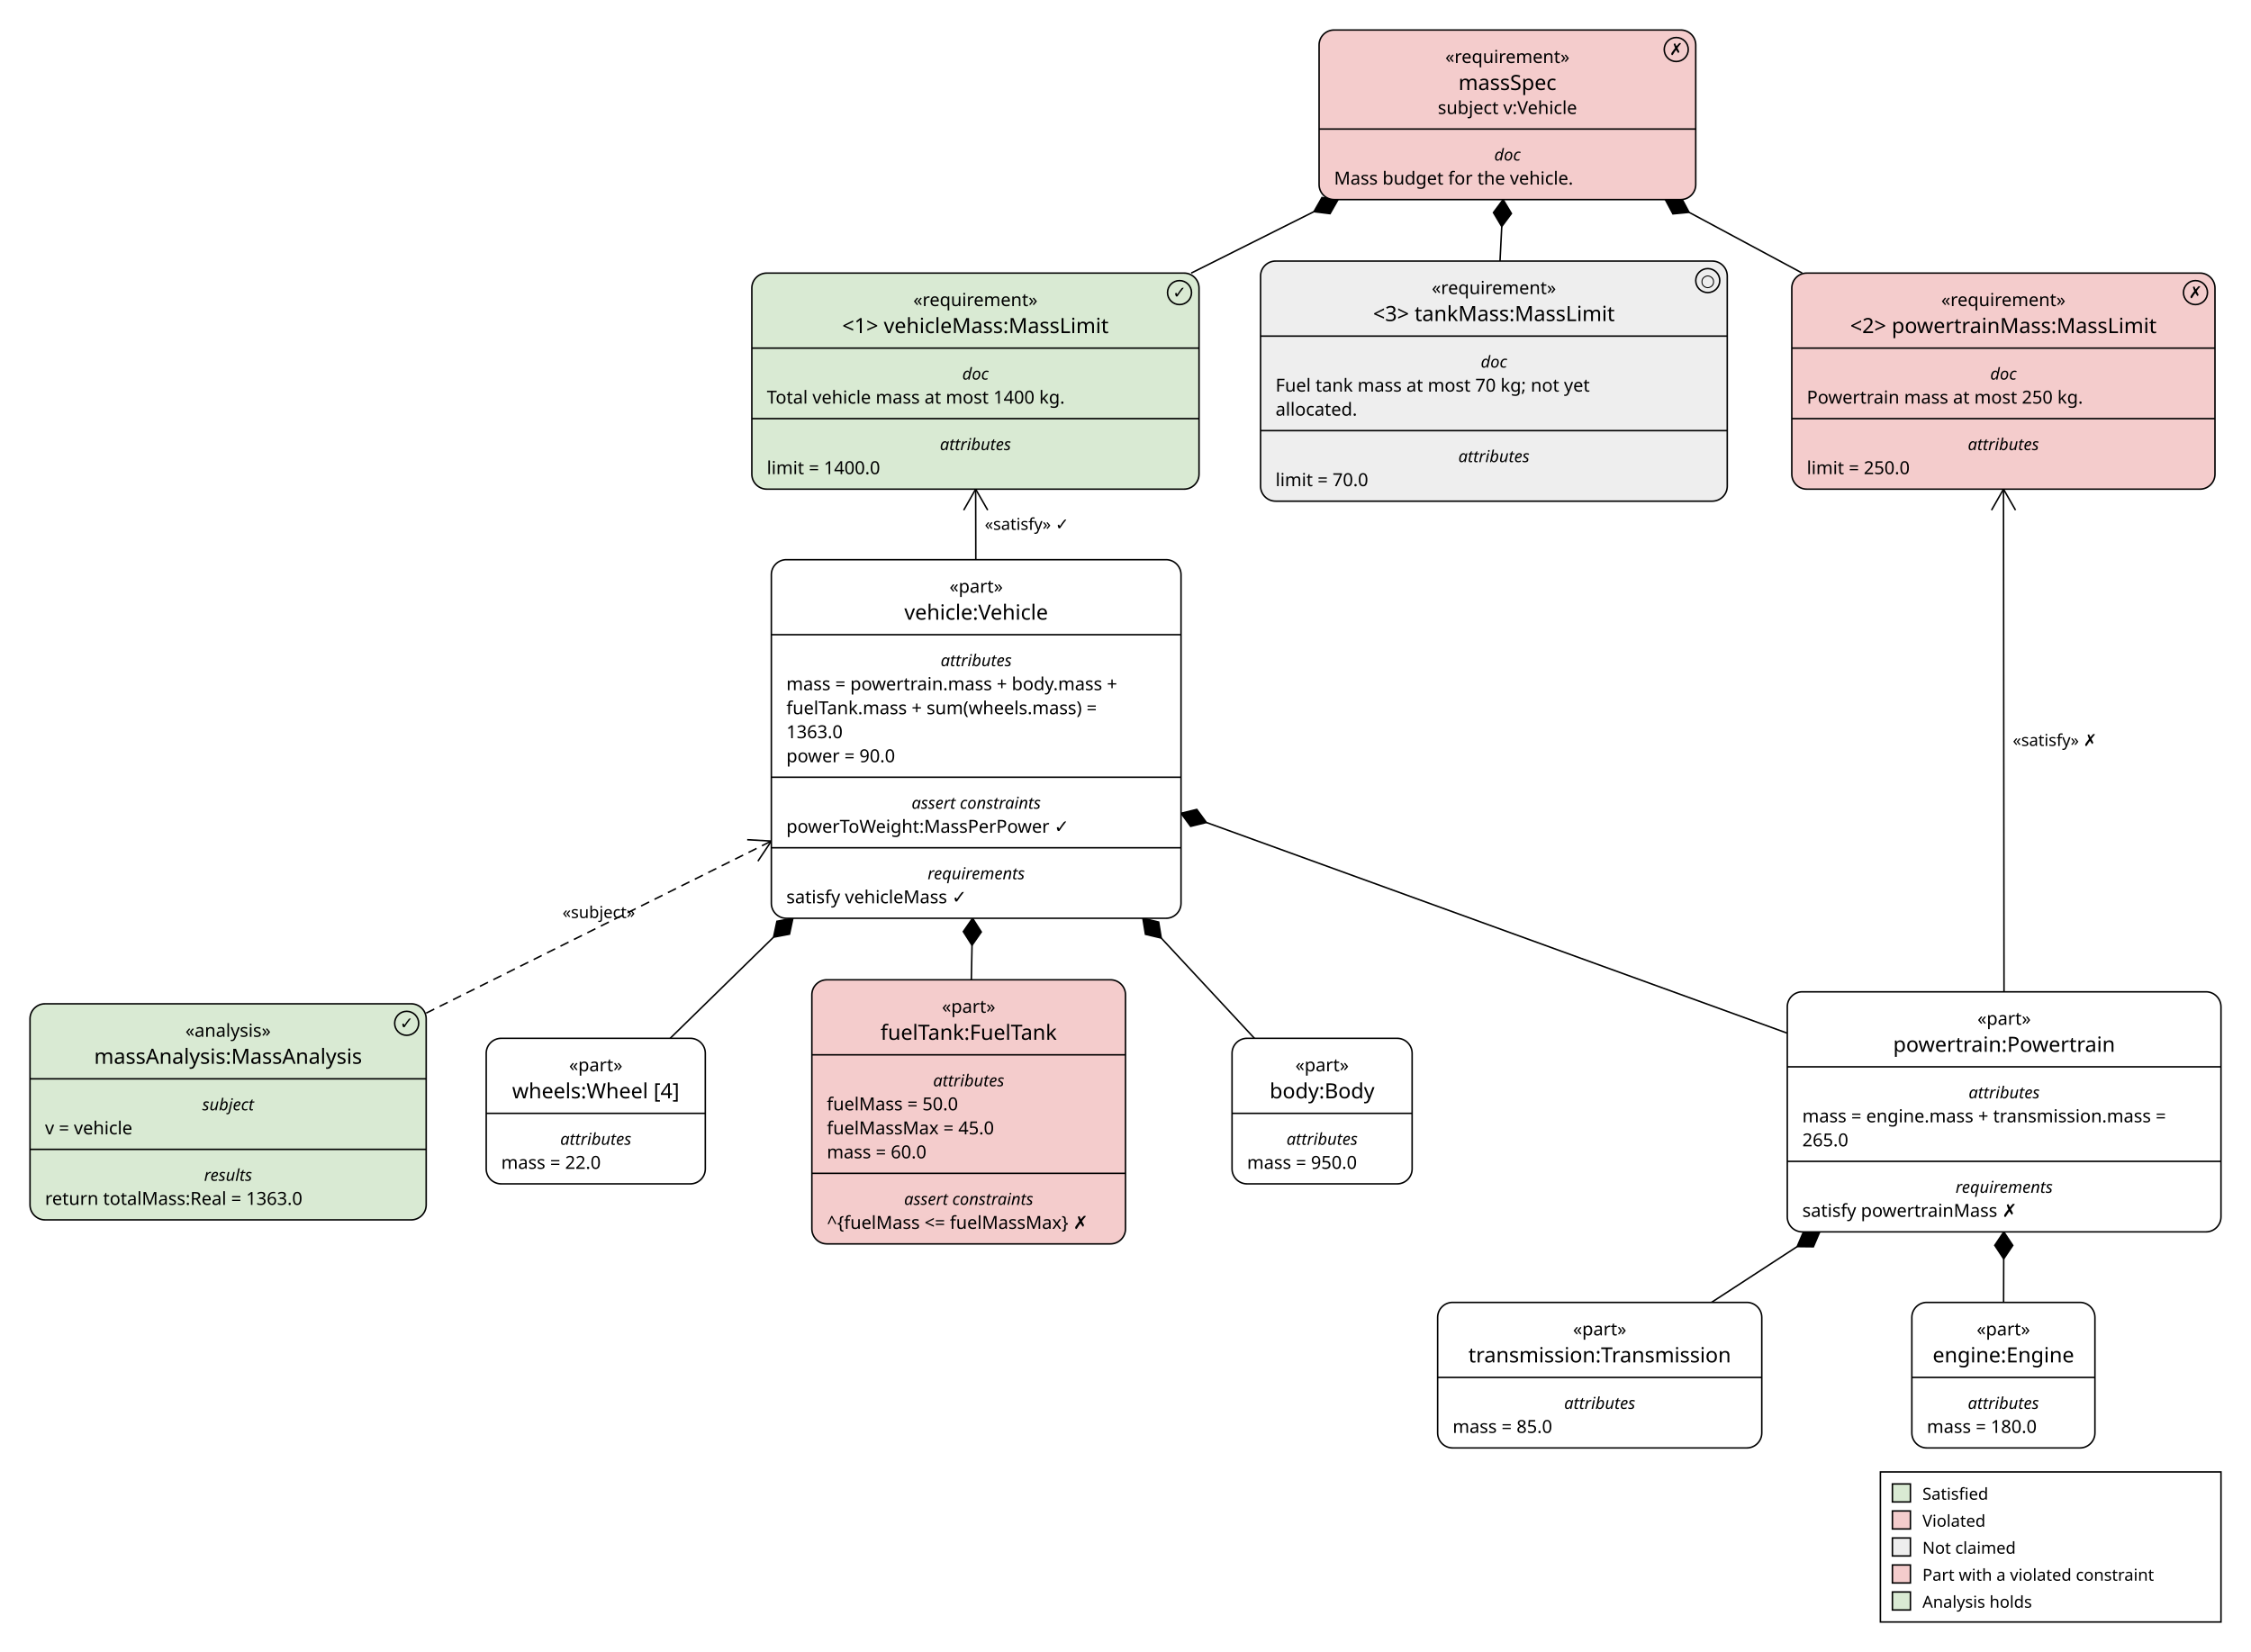
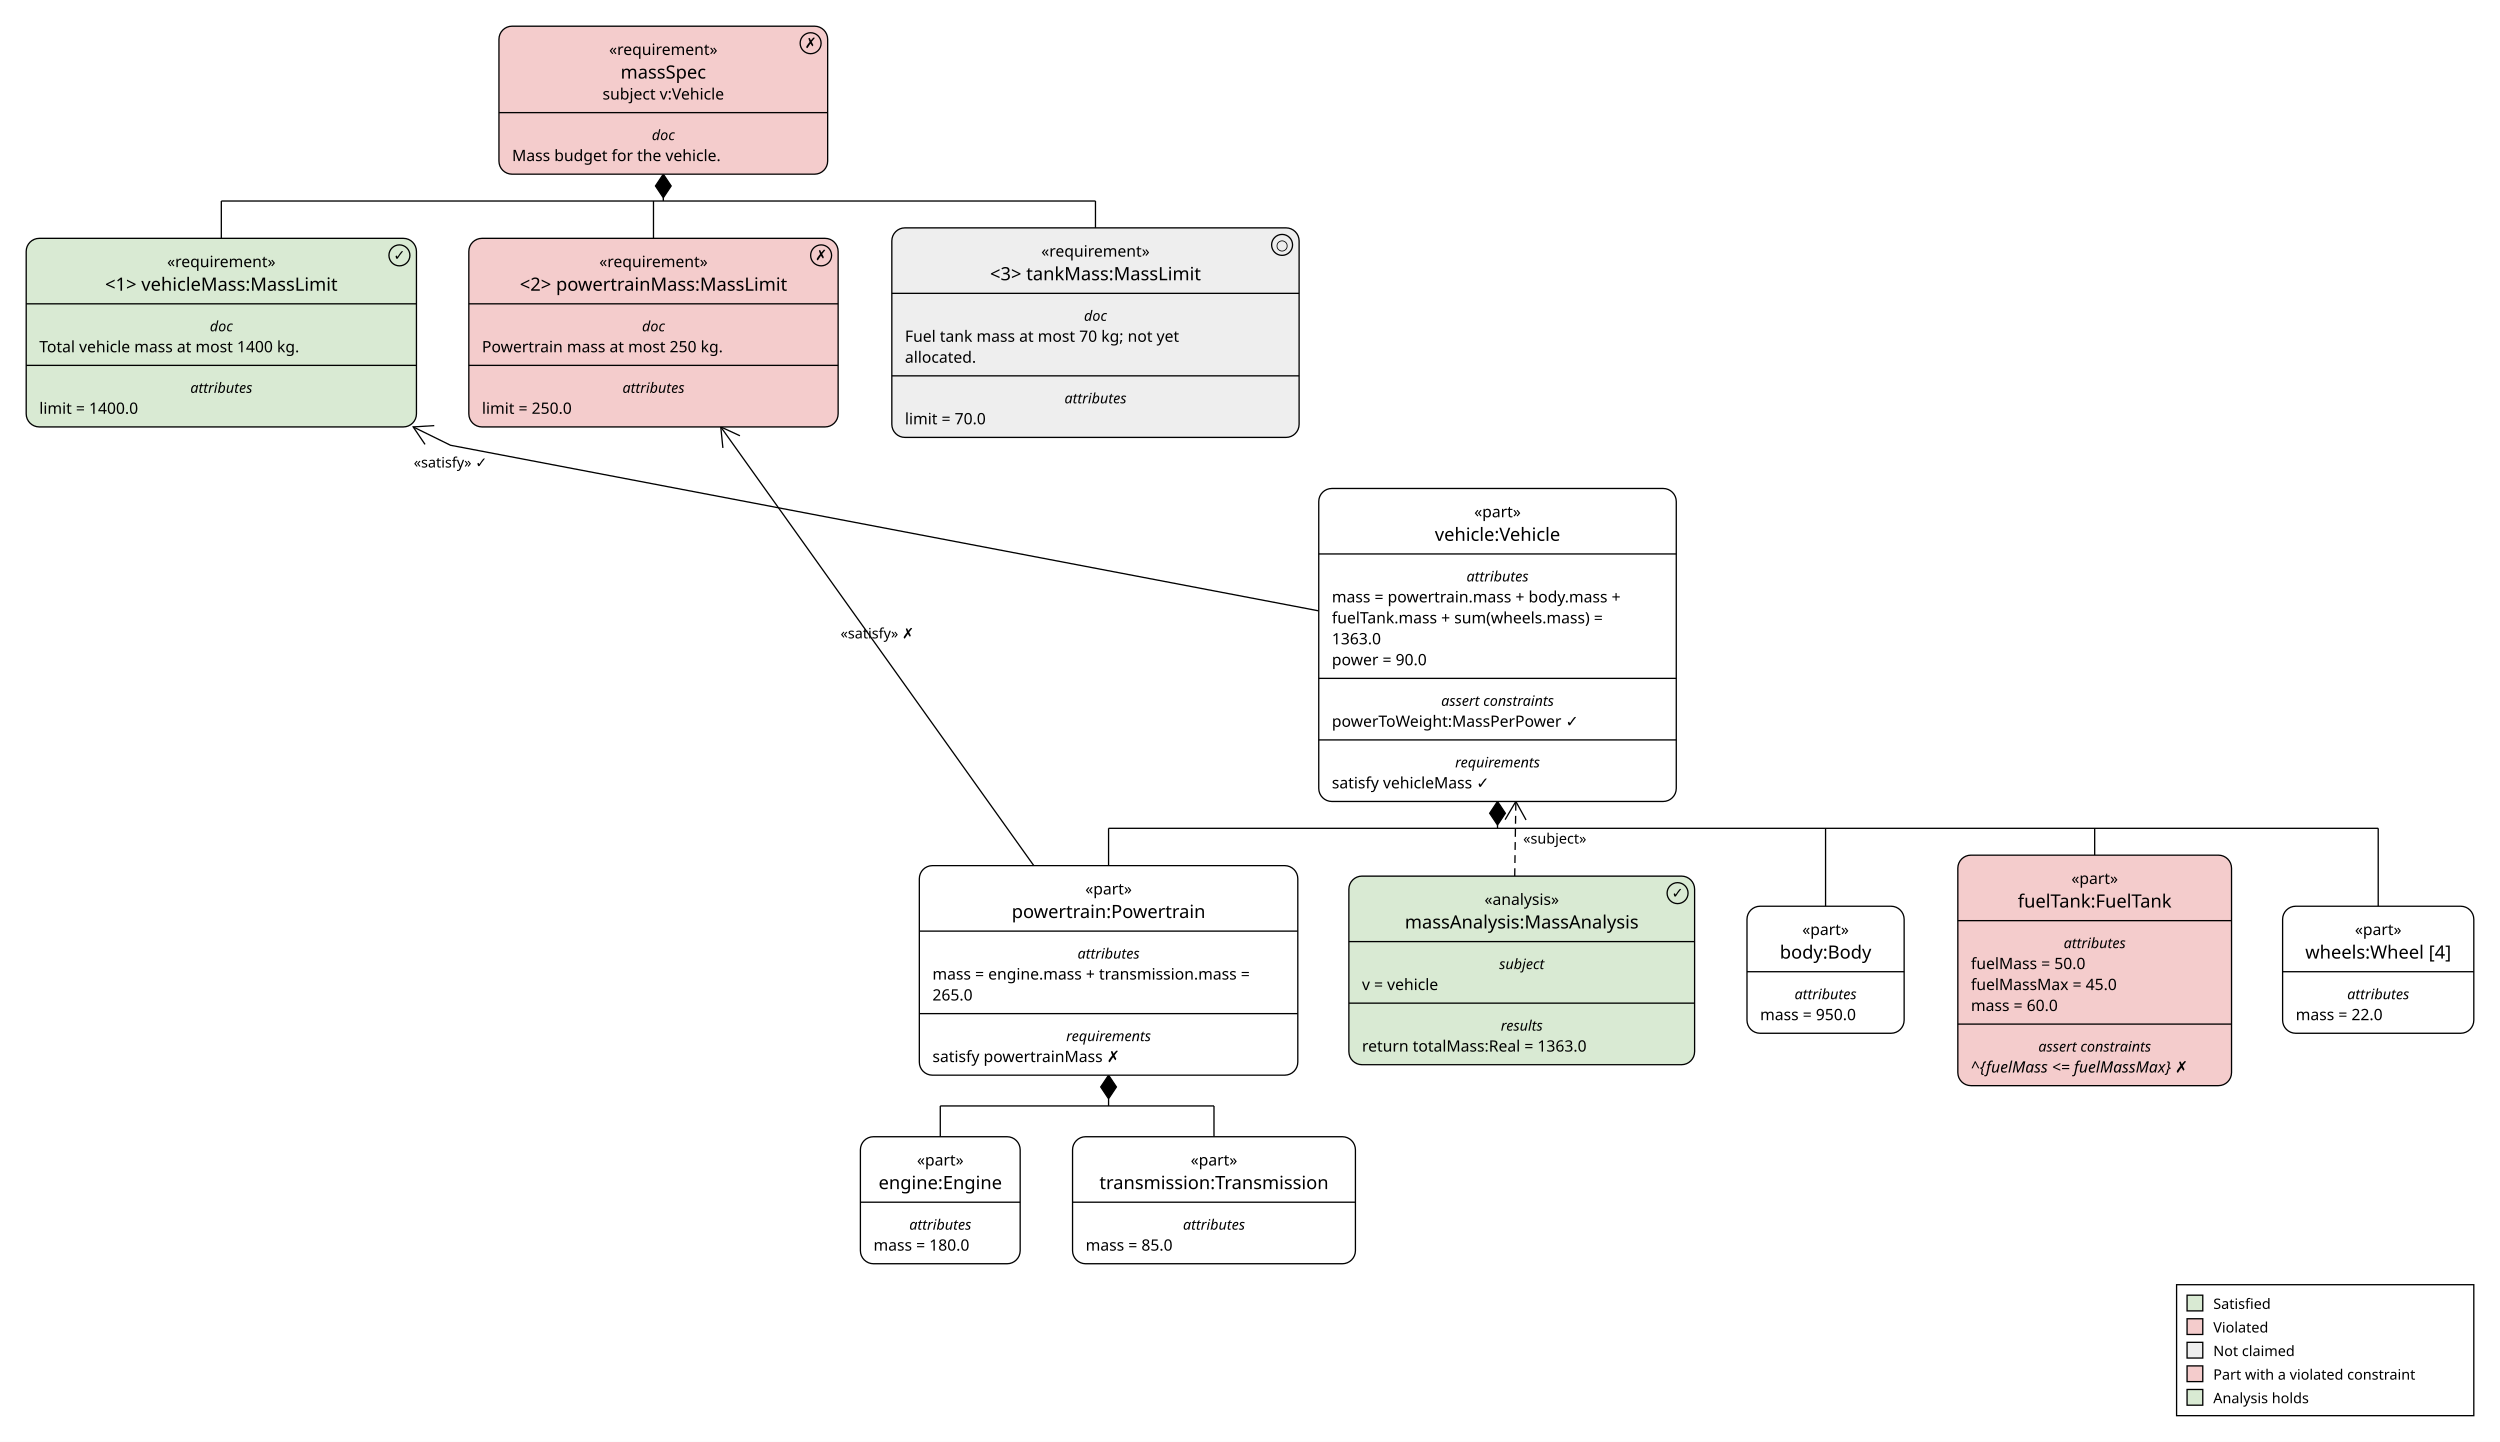
- <svg xmlns="http://www.w3.org/2000/svg" width="1500" height="1101" viewBox="0 0 1500 1101" font-family="sans-serif">
-   <rect x="0" y="0" width="1500" height="1101" fill="#ffffff" />
-   <polyline points="1125.56,141.52 1200.94,182" fill="none" stroke="#000000" />
-   <polygon points="1109.7,133 1114.79,142.54 1125.56,141.52 1120.47,131.97" fill="#000000" stroke="#000000" />
-   <polyline points="1000.72,150.98 999.56,174" fill="none" stroke="#000000" />
-   <polygon points="1001.64,133 995.19,141.68 1000.72,150.98 1007.17,142.29" fill="#000000" stroke="#000000" />
-   <polyline points="875.56,141.06 793.8,182" fill="none" stroke="#000000" />
-   <polygon points="891.66,133 880.93,131.66 875.56,141.06 886.3,142.39" fill="#000000" stroke="#000000" />
-   <polyline points="773.82,625.18 835.92,692" fill="none" stroke="#000000" />
-   <polygon points="761.57,612 763.3,622.68 773.82,625.18 772.09,614.51" fill="#000000" stroke="#000000" />
-   <polyline points="647.73,630 647.27,653" fill="none" stroke="#000000" />
-   <polygon points="648.1,612 641.92,620.88 647.73,630 653.91,621.12" fill="#000000" stroke="#000000" />
-   <polyline points="803.92,548.16 1191,688.58" fill="none" stroke="#000000" />
-   <polygon points="787,542.02 793.41,550.73 803.92,548.16 797.51,539.45" fill="#000000" stroke="#000000" />
-   <polyline points="1335.22,839 1335.14,868" fill="none" stroke="#000000" />
-   <polygon points="1335.27,821 1329.25,829.98 1335.22,839 1341.25,830.02" fill="#000000" stroke="#000000" />
-   <polyline points="1197.57,830.82 1140.48,868" fill="none" stroke="#000000" />
-   <polygon points="1212.65,821 1201.83,820.88 1197.57,830.82 1208.38,830.94" fill="#000000" stroke="#000000" />
-   <polyline points="515.48,624.59 446.58,692" fill="none" stroke="#000000" />
-   <polygon points="528.35,612 517.72,614 515.48,624.59 526.11,622.58" fill="#000000" stroke="#000000" />
-   <polyline points="284,675.2 514,560.54" fill="none" stroke="#000000" stroke-dasharray="6 4" />
-   <polyline points="505.04,573.95 514,560.54 497.9,559.63" fill="none" stroke="#000000" />
-   <text x="399" y="611.87" text-anchor="middle" font-size="11">«subject»</text>
-   <polyline points="650.25,373 650.15,326" fill="none" stroke="#000000" />
-   <polyline points="658.18,339.98 650.15,326 642.18,340.02" fill="none" stroke="#000000" />
-   <text x="656.2" y="353.17" text-anchor="start" font-size="11">«satisfy» ✓</text>
-   <polyline points="1335.42,661 1335.07,326" fill="none" stroke="#000000" />
-   <polyline points="1343.09,339.99 1335.07,326 1327.09,340.01" fill="none" stroke="#000000" />
-   <text x="1341.25" y="497.17" text-anchor="start" font-size="11">«satisfy» ✗</text>
-   <rect x="20" y="669" width="264" height="144" rx="10" fill="#d9ead3" stroke="#000000" />
-   <text x="152" y="691" text-anchor="middle" font-size="12">«analysis»</text>
-   <text x="152" y="709" text-anchor="middle" font-size="14">massAnalysis:MassAnalysis</text>
-   <rect x="263" y="674" width="16" height="16" rx="8" fill="none" stroke="#000000" />
-   <text x="271" y="685.67" text-anchor="middle" font-size="11">✓</text>
-   <polyline points="20,719 284,719" fill="none" stroke="#000000" />
-   <text x="152" y="740" text-anchor="middle" font-size="11" font-style="italic">subject</text>
-   <text x="30" y="756" text-anchor="start" font-size="12">v = vehicle</text>
-   <polyline points="20,766 284,766" fill="none" stroke="#000000" />
-   <text x="152" y="787" text-anchor="middle" font-size="11" font-style="italic">results</text>
-   <text x="30" y="803" text-anchor="start" font-size="12">return totalMass:Real = 1363.0</text>
-   <rect x="879" y="20" width="251" height="113" rx="10" fill="#f4cccc" stroke="#000000" />
-   <text x="1004.5" y="42" text-anchor="middle" font-size="12">«requirement»</text>
-   <text x="1004.5" y="60" text-anchor="middle" font-size="14">massSpec</text>
-   <text x="1004.5" y="76" text-anchor="middle" font-size="12">subject v:Vehicle</text>
-   <rect x="1109" y="25" width="16" height="16" rx="8" fill="none" stroke="#000000" />
-   <text x="1117" y="36.67" text-anchor="middle" font-size="11">✗</text>
-   <polyline points="879,86 1130,86" fill="none" stroke="#000000" />
-   <text x="1004.5" y="107" text-anchor="middle" font-size="11" font-style="italic">doc</text>
-   <text x="889" y="123" text-anchor="start" font-size="12">Mass budget for the vehicle.</text>
-   <rect x="1194" y="182" width="282" height="144" rx="10" fill="#f4cccc" stroke="#000000" />
-   <text x="1335" y="204" text-anchor="middle" font-size="12">«requirement»</text>
-   <text x="1335" y="222" text-anchor="middle" font-size="14">&lt;2&gt; powertrainMass:MassLimit</text>
-   <rect x="1455" y="187" width="16" height="16" rx="8" fill="none" stroke="#000000" />
-   <text x="1463" y="198.67" text-anchor="middle" font-size="11">✗</text>
-   <polyline points="1194,232 1476,232" fill="none" stroke="#000000" />
-   <text x="1335" y="253" text-anchor="middle" font-size="11" font-style="italic">doc</text>
-   <text x="1204" y="269" text-anchor="start" font-size="12">Powertrain mass at most 250 kg.</text>
-   <polyline points="1194,279 1476,279" fill="none" stroke="#000000" />
-   <text x="1335" y="300" text-anchor="middle" font-size="11" font-style="italic">attributes</text>
-   <text x="1204" y="316" text-anchor="start" font-size="12">limit = 250.0</text>
-   <rect x="840" y="174" width="311" height="160" rx="10" fill="#eeeeee" stroke="#000000" />
-   <text x="995.5" y="196" text-anchor="middle" font-size="12">«requirement»</text>
-   <text x="995.5" y="214" text-anchor="middle" font-size="14">&lt;3&gt; tankMass:MassLimit</text>
-   <rect x="1130" y="179" width="16" height="16" rx="8" fill="none" stroke="#000000" />
-   <text x="1138" y="190.67" text-anchor="middle" font-size="11">○</text>
-   <polyline points="840,224 1151,224" fill="none" stroke="#000000" />
-   <text x="995.5" y="245" text-anchor="middle" font-size="11" font-style="italic">doc</text>
-   <text x="850" y="261" text-anchor="start" font-size="12">Fuel tank mass at most 70 kg; not yet</text>
-   <text x="850" y="277" text-anchor="start" font-size="12">allocated.</text>
-   <polyline points="840,287 1151,287" fill="none" stroke="#000000" />
-   <text x="995.5" y="308" text-anchor="middle" font-size="11" font-style="italic">attributes</text>
-   <text x="850" y="324" text-anchor="start" font-size="12">limit = 70.0</text>
-   <rect x="501" y="182" width="298" height="144" rx="10" fill="#d9ead3" stroke="#000000" />
-   <text x="650" y="204" text-anchor="middle" font-size="12">«requirement»</text>
-   <text x="650" y="222" text-anchor="middle" font-size="14">&lt;1&gt; vehicleMass:MassLimit</text>
-   <rect x="778" y="187" width="16" height="16" rx="8" fill="none" stroke="#000000" />
-   <text x="786" y="198.67" text-anchor="middle" font-size="11">✓</text>
-   <polyline points="501,232 799,232" fill="none" stroke="#000000" />
-   <text x="650" y="253" text-anchor="middle" font-size="11" font-style="italic">doc</text>
-   <text x="511" y="269" text-anchor="start" font-size="12">Total vehicle mass at most 1400 kg.</text>
-   <polyline points="501,279 799,279" fill="none" stroke="#000000" />
-   <text x="650" y="300" text-anchor="middle" font-size="11" font-style="italic">attributes</text>
-   <text x="511" y="316" text-anchor="start" font-size="12">limit = 1400.0</text>
-   <rect x="514" y="373" width="273" height="239" rx="10" fill="#ffffff" stroke="#000000" />
-   <text x="650.5" y="395" text-anchor="middle" font-size="12">«part»</text>
-   <text x="650.5" y="413" text-anchor="middle" font-size="14">vehicle:Vehicle</text>
-   <polyline points="514,423 787,423" fill="none" stroke="#000000" />
-   <text x="650.5" y="444" text-anchor="middle" font-size="11" font-style="italic">attributes</text>
-   <text x="524" y="460" text-anchor="start" font-size="12">mass = powertrain.mass + body.mass +</text>
-   <text x="524" y="476" text-anchor="start" font-size="12">  fuelTank.mass + sum(wheels.mass) =</text>
-   <text x="524" y="492" text-anchor="start" font-size="12">  1363.0</text>
-   <text x="524" y="508" text-anchor="start" font-size="12">power = 90.0</text>
-   <polyline points="514,518 787,518" fill="none" stroke="#000000" />
-   <text x="650.5" y="539" text-anchor="middle" font-size="11" font-style="italic">assert constraints</text>
-   <text x="524" y="555" text-anchor="start" font-size="12">powerToWeight:MassPerPower ✓</text>
-   <polyline points="514,565 787,565" fill="none" stroke="#000000" />
-   <text x="650.5" y="586" text-anchor="middle" font-size="11" font-style="italic">requirements</text>
-   <text x="524" y="602" text-anchor="start" font-size="12">satisfy vehicleMass ✓</text>
-   <rect x="821" y="692" width="120" height="97" rx="10" fill="#ffffff" stroke="#000000" />
-   <text x="881" y="714" text-anchor="middle" font-size="12">«part»</text>
-   <text x="881" y="732" text-anchor="middle" font-size="14">body:Body</text>
-   <polyline points="821,742 941,742" fill="none" stroke="#000000" />
-   <text x="881" y="763" text-anchor="middle" font-size="11" font-style="italic">attributes</text>
-   <text x="831" y="779" text-anchor="start" font-size="12">mass = 950.0</text>
-   <rect x="541" y="653" width="209" height="176" rx="10" fill="#f4cccc" stroke="#000000" />
-   <text x="645.5" y="675" text-anchor="middle" font-size="12">«part»</text>
-   <text x="645.5" y="693" text-anchor="middle" font-size="14">fuelTank:FuelTank</text>
-   <polyline points="541,703 750,703" fill="none" stroke="#000000" />
-   <text x="645.5" y="724" text-anchor="middle" font-size="11" font-style="italic">attributes</text>
-   <text x="551" y="740" text-anchor="start" font-size="12">fuelMass = 50.0</text>
-   <text x="551" y="756" text-anchor="start" font-size="12">fuelMassMax = 45.0</text>
-   <text x="551" y="772" text-anchor="start" font-size="12">mass = 60.0</text>
-   <polyline points="541,782 750,782" fill="none" stroke="#000000" />
-   <text x="645.5" y="803" text-anchor="middle" font-size="11" font-style="italic">assert constraints</text>
-   <text x="551" y="819" text-anchor="start" font-size="12">^{fuelMass &lt;= fuelMassMax} ✗</text>
-   <rect x="1191" y="661" width="289" height="160" rx="10" fill="#ffffff" stroke="#000000" />
-   <text x="1335.5" y="683" text-anchor="middle" font-size="12">«part»</text>
-   <text x="1335.5" y="701" text-anchor="middle" font-size="14">powertrain:Powertrain</text>
-   <polyline points="1191,711 1480,711" fill="none" stroke="#000000" />
-   <text x="1335.5" y="732" text-anchor="middle" font-size="11" font-style="italic">attributes</text>
-   <text x="1201" y="748" text-anchor="start" font-size="12">mass = engine.mass + transmission.mass =</text>
-   <text x="1201" y="764" text-anchor="start" font-size="12">  265.0</text>
-   <polyline points="1191,774 1480,774" fill="none" stroke="#000000" />
-   <text x="1335.5" y="795" text-anchor="middle" font-size="11" font-style="italic">requirements</text>
-   <text x="1201" y="811" text-anchor="start" font-size="12">satisfy powertrainMass ✗</text>
-   <rect x="1274" y="868" width="122" height="97" rx="10" fill="#ffffff" stroke="#000000" />
-   <text x="1335" y="890" text-anchor="middle" font-size="12">«part»</text>
-   <text x="1335" y="908" text-anchor="middle" font-size="14">engine:Engine</text>
-   <polyline points="1274,918 1396,918" fill="none" stroke="#000000" />
-   <text x="1335" y="939" text-anchor="middle" font-size="11" font-style="italic">attributes</text>
-   <text x="1284" y="955" text-anchor="start" font-size="12">mass = 180.0</text>
-   <rect x="958" y="868" width="216" height="97" rx="10" fill="#ffffff" stroke="#000000" />
-   <text x="1066" y="890" text-anchor="middle" font-size="12">«part»</text>
-   <text x="1066" y="908" text-anchor="middle" font-size="14">transmission:Transmission</text>
-   <polyline points="958,918 1174,918" fill="none" stroke="#000000" />
-   <text x="1066" y="939" text-anchor="middle" font-size="11" font-style="italic">attributes</text>
-   <text x="968" y="955" text-anchor="start" font-size="12">mass = 85.0</text>
-   <rect x="324" y="692" width="146" height="97" rx="10" fill="#ffffff" stroke="#000000" />
-   <text x="397" y="714" text-anchor="middle" font-size="12">«part»</text>
-   <text x="397" y="732" text-anchor="middle" font-size="14">wheels:Wheel [4]</text>
-   <polyline points="324,742 470,742" fill="none" stroke="#000000" />
-   <text x="397" y="763" text-anchor="middle" font-size="11" font-style="italic">attributes</text>
-   <text x="334" y="779" text-anchor="start" font-size="12">mass = 22.0</text>
-   <rect x="1253.04" y="981" width="226.96" height="100" fill="#ffffff" stroke="#000000" />
-   <rect x="1261.04" y="989" width="12" height="12" fill="#d9ead3" stroke="#000000" />
-   <text x="1281.04" y="999.5" text-anchor="start" font-size="11">Satisfied</text>
-   <rect x="1261.04" y="1007" width="12" height="12" fill="#f4cccc" stroke="#000000" />
-   <text x="1281.04" y="1017.5" text-anchor="start" font-size="11">Violated</text>
-   <rect x="1261.04" y="1025" width="12" height="12" fill="#eeeeee" stroke="#000000" />
-   <text x="1281.04" y="1035.5" text-anchor="start" font-size="11">Not claimed</text>
-   <rect x="1261.04" y="1043" width="12" height="12" fill="#f4cccc" stroke="#000000" />
-   <text x="1281.04" y="1053.5" text-anchor="start" font-size="11">Part with a violated constraint</text>
-   <rect x="1261.04" y="1061" width="12" height="12" fill="#d9ead3" stroke="#000000" />
-   <text x="1281.04" y="1071.5" text-anchor="start" font-size="11">Analysis holds</text>
+ <svg xmlns="http://www.w3.org/2000/svg" width="1909" height="1101" viewBox="0 0 1909 1101" font-family="sans-serif">
+   <rect x="0" y="0" width="1909" height="1101" fill="#ffffff" />
+   <polygon points="1143.5,612 1137.5,621 1143.5,630 1149.5,621" fill="#000000" stroke="#000000" />
+   <polyline points="1143.5,630 1143.5,632.5" fill="none" stroke="#000000" />
+   <polyline points="846.5,632.5 1816,632.5" fill="none" stroke="#000000" />
+   <polygon points="846.5,821 840.5,830 846.5,839 852.5,830" fill="#000000" stroke="#000000" />
+   <polyline points="846.5,839 846.5,844.5" fill="none" stroke="#000000" />
+   <polyline points="718,844.5 927,844.5" fill="none" stroke="#000000" />
+   <polygon points="506.5,133 500.5,142 506.5,151 512.5,142" fill="#000000" stroke="#000000" />
+   <polyline points="506.5,151 506.5,153.5" fill="none" stroke="#000000" />
+   <polyline points="169,153.5 836.5,153.5" fill="none" stroke="#000000" />
+   <polyline points="846.5,632.5 846.5,661" fill="none" stroke="#000000" />
+   <polyline points="718,844.5 718,868" fill="none" stroke="#000000" />
+   <polyline points="927,844.5 927,868" fill="none" stroke="#000000" />
+   <polyline points="1394,632.5 1394,692" fill="none" stroke="#000000" />
+   <polyline points="1599.5,632.5 1599.5,653" fill="none" stroke="#000000" />
+   <polyline points="1816,632.5 1816,692" fill="none" stroke="#000000" />
+   <polyline points="169,153.5 169,182" fill="none" stroke="#000000" />
+   <polyline points="499,153.5 499,182" fill="none" stroke="#000000" />
+   <polyline points="836.5,153.5 836.5,174" fill="none" stroke="#000000" />
+   <polyline points="1156.64,669 1157.5,612" fill="none" stroke="#000000" stroke-dasharray="6 4" />
+   <polyline points="1165.29,626.12 1157.5,612 1149.29,625.88" fill="none" stroke="#000000" />
+   <text x="1163.07" y="644.17" text-anchor="start" font-size="11">«subject»</text>
+   <polyline points="1007,466.46 344,340 315.51,326" fill="none" stroke="#000000" />
+   <polyline points="331.6,324.99 315.51,326 324.55,339.35" fill="none" stroke="#000000" />
+   <text x="344" y="357" text-anchor="middle" font-size="11">«satisfy» ✓</text>
+   <polyline points="789.42,661 550.38,326" fill="none" stroke="#000000" />
+   <polyline points="565.02,332.75 550.38,326 552,342.04" fill="none" stroke="#000000" />
+   <text x="669.9" y="487.5" text-anchor="middle" font-size="11">«satisfy» ✗</text>
+   <rect x="1007" y="373" width="273" height="239" rx="10" fill="#ffffff" stroke="#000000" />
+   <text x="1143.5" y="395" text-anchor="middle" font-size="12">«part»</text>
+   <text x="1143.5" y="413" text-anchor="middle" font-size="14">vehicle:Vehicle</text>
+   <polyline points="1007,423 1280,423" fill="none" stroke="#000000" />
+   <text x="1143.5" y="444" text-anchor="middle" font-size="11" font-style="italic">attributes</text>
+   <text x="1017" y="460" text-anchor="start" font-size="12">mass = powertrain.mass + body.mass +</text>
+   <text x="1017" y="476" text-anchor="start" font-size="12">  fuelTank.mass + sum(wheels.mass) =</text>
+   <text x="1017" y="492" text-anchor="start" font-size="12">  1363.0</text>
+   <text x="1017" y="508" text-anchor="start" font-size="12">power = 90.0</text>
+   <polyline points="1007,518 1280,518" fill="none" stroke="#000000" />
+   <text x="1143.5" y="539" text-anchor="middle" font-size="11" font-style="italic">assert constraints</text>
+   <text x="1017" y="555" text-anchor="start" font-size="12">powerToWeight:MassPerPower ✓</text>
+   <polyline points="1007,565 1280,565" fill="none" stroke="#000000" />
+   <text x="1143.5" y="586" text-anchor="middle" font-size="11" font-style="italic">requirements</text>
+   <text x="1017" y="602" text-anchor="start" font-size="12">satisfy vehicleMass ✓</text>
+   <rect x="702" y="661" width="289" height="160" rx="10" fill="#ffffff" stroke="#000000" />
+   <text x="846.5" y="683" text-anchor="middle" font-size="12">«part»</text>
+   <text x="846.5" y="701" text-anchor="middle" font-size="14">powertrain:Powertrain</text>
+   <polyline points="702,711 991,711" fill="none" stroke="#000000" />
+   <text x="846.5" y="732" text-anchor="middle" font-size="11" font-style="italic">attributes</text>
+   <text x="712" y="748" text-anchor="start" font-size="12">mass = engine.mass + transmission.mass =</text>
+   <text x="712" y="764" text-anchor="start" font-size="12">  265.0</text>
+   <polyline points="702,774 991,774" fill="none" stroke="#000000" />
+   <text x="846.5" y="795" text-anchor="middle" font-size="11" font-style="italic">requirements</text>
+   <text x="712" y="811" text-anchor="start" font-size="12">satisfy powertrainMass ✗</text>
+   <rect x="657" y="868" width="122" height="97" rx="10" fill="#ffffff" stroke="#000000" />
+   <text x="718" y="890" text-anchor="middle" font-size="12">«part»</text>
+   <text x="718" y="908" text-anchor="middle" font-size="14">engine:Engine</text>
+   <polyline points="657,918 779,918" fill="none" stroke="#000000" />
+   <text x="718" y="939" text-anchor="middle" font-size="11" font-style="italic">attributes</text>
+   <text x="667" y="955" text-anchor="start" font-size="12">mass = 180.0</text>
+   <rect x="819" y="868" width="216" height="97" rx="10" fill="#ffffff" stroke="#000000" />
+   <text x="927" y="890" text-anchor="middle" font-size="12">«part»</text>
+   <text x="927" y="908" text-anchor="middle" font-size="14">transmission:Transmission</text>
+   <polyline points="819,918 1035,918" fill="none" stroke="#000000" />
+   <text x="927" y="939" text-anchor="middle" font-size="11" font-style="italic">attributes</text>
+   <text x="829" y="955" text-anchor="start" font-size="12">mass = 85.0</text>
+   <rect x="1334" y="692" width="120" height="97" rx="10" fill="#ffffff" stroke="#000000" />
+   <text x="1394" y="714" text-anchor="middle" font-size="12">«part»</text>
+   <text x="1394" y="732" text-anchor="middle" font-size="14">body:Body</text>
+   <polyline points="1334,742 1454,742" fill="none" stroke="#000000" />
+   <text x="1394" y="763" text-anchor="middle" font-size="11" font-style="italic">attributes</text>
+   <text x="1344" y="779" text-anchor="start" font-size="12">mass = 950.0</text>
+   <rect x="1495" y="653" width="209" height="176" rx="10" fill="#f4cccc" stroke="#000000" />
+   <text x="1599.5" y="675" text-anchor="middle" font-size="12">«part»</text>
+   <text x="1599.5" y="693" text-anchor="middle" font-size="14">fuelTank:FuelTank</text>
+   <polyline points="1495,703 1704,703" fill="none" stroke="#000000" />
+   <text x="1599.5" y="724" text-anchor="middle" font-size="11" font-style="italic">attributes</text>
+   <text x="1505" y="740" text-anchor="start" font-size="12">fuelMass = 50.0</text>
+   <text x="1505" y="756" text-anchor="start" font-size="12">fuelMassMax = 45.0</text>
+   <text x="1505" y="772" text-anchor="start" font-size="12">mass = 60.0</text>
+   <polyline points="1495,782 1704,782" fill="none" stroke="#000000" />
+   <text x="1599.5" y="803" text-anchor="middle" font-size="11" font-style="italic">assert constraints</text>
+   <text x="1505" y="819" text-anchor="start" font-size="12" font-style="italic">^{fuelMass &lt;= fuelMassMax} ✗</text>
+   <rect x="1743" y="692" width="146" height="97" rx="10" fill="#ffffff" stroke="#000000" />
+   <text x="1816" y="714" text-anchor="middle" font-size="12">«part»</text>
+   <text x="1816" y="732" text-anchor="middle" font-size="14">wheels:Wheel [4]</text>
+   <polyline points="1743,742 1889,742" fill="none" stroke="#000000" />
+   <text x="1816" y="763" text-anchor="middle" font-size="11" font-style="italic">attributes</text>
+   <text x="1753" y="779" text-anchor="start" font-size="12">mass = 22.0</text>
+   <rect x="381" y="20" width="251" height="113" rx="10" fill="#f4cccc" stroke="#000000" />
+   <text x="506.5" y="42" text-anchor="middle" font-size="12">«requirement»</text>
+   <text x="506.5" y="60" text-anchor="middle" font-size="14">massSpec</text>
+   <text x="506.5" y="76" text-anchor="middle" font-size="12">subject v:Vehicle</text>
+   <rect x="611" y="25" width="16" height="16" rx="8" fill="none" stroke="#000000" />
+   <text x="619" y="36.67" text-anchor="middle" font-size="11">✗</text>
+   <polyline points="381,86 632,86" fill="none" stroke="#000000" />
+   <text x="506.5" y="107" text-anchor="middle" font-size="11" font-style="italic">doc</text>
+   <text x="391" y="123" text-anchor="start" font-size="12">Mass budget for the vehicle.</text>
+   <rect x="20" y="182" width="298" height="144" rx="10" fill="#d9ead3" stroke="#000000" />
+   <text x="169" y="204" text-anchor="middle" font-size="12">«requirement»</text>
+   <text x="169" y="222" text-anchor="middle" font-size="14">&lt;1&gt; vehicleMass:MassLimit</text>
+   <rect x="297" y="187" width="16" height="16" rx="8" fill="none" stroke="#000000" />
+   <text x="305" y="198.67" text-anchor="middle" font-size="11">✓</text>
+   <polyline points="20,232 318,232" fill="none" stroke="#000000" />
+   <text x="169" y="253" text-anchor="middle" font-size="11" font-style="italic">doc</text>
+   <text x="30" y="269" text-anchor="start" font-size="12">Total vehicle mass at most 1400 kg.</text>
+   <polyline points="20,279 318,279" fill="none" stroke="#000000" />
+   <text x="169" y="300" text-anchor="middle" font-size="11" font-style="italic">attributes</text>
+   <text x="30" y="316" text-anchor="start" font-size="12">limit = 1400.0</text>
+   <rect x="358" y="182" width="282" height="144" rx="10" fill="#f4cccc" stroke="#000000" />
+   <text x="499" y="204" text-anchor="middle" font-size="12">«requirement»</text>
+   <text x="499" y="222" text-anchor="middle" font-size="14">&lt;2&gt; powertrainMass:MassLimit</text>
+   <rect x="619" y="187" width="16" height="16" rx="8" fill="none" stroke="#000000" />
+   <text x="627" y="198.67" text-anchor="middle" font-size="11">✗</text>
+   <polyline points="358,232 640,232" fill="none" stroke="#000000" />
+   <text x="499" y="253" text-anchor="middle" font-size="11" font-style="italic">doc</text>
+   <text x="368" y="269" text-anchor="start" font-size="12">Powertrain mass at most 250 kg.</text>
+   <polyline points="358,279 640,279" fill="none" stroke="#000000" />
+   <text x="499" y="300" text-anchor="middle" font-size="11" font-style="italic">attributes</text>
+   <text x="368" y="316" text-anchor="start" font-size="12">limit = 250.0</text>
+   <rect x="681" y="174" width="311" height="160" rx="10" fill="#eeeeee" stroke="#000000" />
+   <text x="836.5" y="196" text-anchor="middle" font-size="12">«requirement»</text>
+   <text x="836.5" y="214" text-anchor="middle" font-size="14">&lt;3&gt; tankMass:MassLimit</text>
+   <rect x="971" y="179" width="16" height="16" rx="8" fill="none" stroke="#000000" />
+   <text x="979" y="190.67" text-anchor="middle" font-size="11">○</text>
+   <polyline points="681,224 992,224" fill="none" stroke="#000000" />
+   <text x="836.5" y="245" text-anchor="middle" font-size="11" font-style="italic">doc</text>
+   <text x="691" y="261" text-anchor="start" font-size="12">Fuel tank mass at most 70 kg; not yet</text>
+   <text x="691" y="277" text-anchor="start" font-size="12">allocated.</text>
+   <polyline points="681,287 992,287" fill="none" stroke="#000000" />
+   <text x="836.5" y="308" text-anchor="middle" font-size="11" font-style="italic">attributes</text>
+   <text x="691" y="324" text-anchor="start" font-size="12">limit = 70.0</text>
+   <rect x="1030" y="669" width="264" height="144" rx="10" fill="#d9ead3" stroke="#000000" />
+   <text x="1162" y="691" text-anchor="middle" font-size="12">«analysis»</text>
+   <text x="1162" y="709" text-anchor="middle" font-size="14">massAnalysis:MassAnalysis</text>
+   <rect x="1273" y="674" width="16" height="16" rx="8" fill="none" stroke="#000000" />
+   <text x="1281" y="685.67" text-anchor="middle" font-size="11">✓</text>
+   <polyline points="1030,719 1294,719" fill="none" stroke="#000000" />
+   <text x="1162" y="740" text-anchor="middle" font-size="11" font-style="italic">subject</text>
+   <text x="1040" y="756" text-anchor="start" font-size="12">v = vehicle</text>
+   <polyline points="1030,766 1294,766" fill="none" stroke="#000000" />
+   <text x="1162" y="787" text-anchor="middle" font-size="11" font-style="italic">results</text>
+   <text x="1040" y="803" text-anchor="start" font-size="12">return totalMass:Real = 1363.0</text>
+   <rect x="1662.04" y="981" width="226.96" height="100" fill="#ffffff" stroke="#000000" />
+   <rect x="1670.04" y="989" width="12" height="12" fill="#d9ead3" stroke="#000000" />
+   <text x="1690.04" y="999.5" text-anchor="start" font-size="11">Satisfied</text>
+   <rect x="1670.04" y="1007" width="12" height="12" fill="#f4cccc" stroke="#000000" />
+   <text x="1690.04" y="1017.5" text-anchor="start" font-size="11">Violated</text>
+   <rect x="1670.04" y="1025" width="12" height="12" fill="#eeeeee" stroke="#000000" />
+   <text x="1690.04" y="1035.5" text-anchor="start" font-size="11">Not claimed</text>
+   <rect x="1670.04" y="1043" width="12" height="12" fill="#f4cccc" stroke="#000000" />
+   <text x="1690.04" y="1053.5" text-anchor="start" font-size="11">Part with a violated constraint</text>
+   <rect x="1670.04" y="1061" width="12" height="12" fill="#d9ead3" stroke="#000000" />
+   <text x="1690.04" y="1071.5" text-anchor="start" font-size="11">Analysis holds</text>
</svg>
